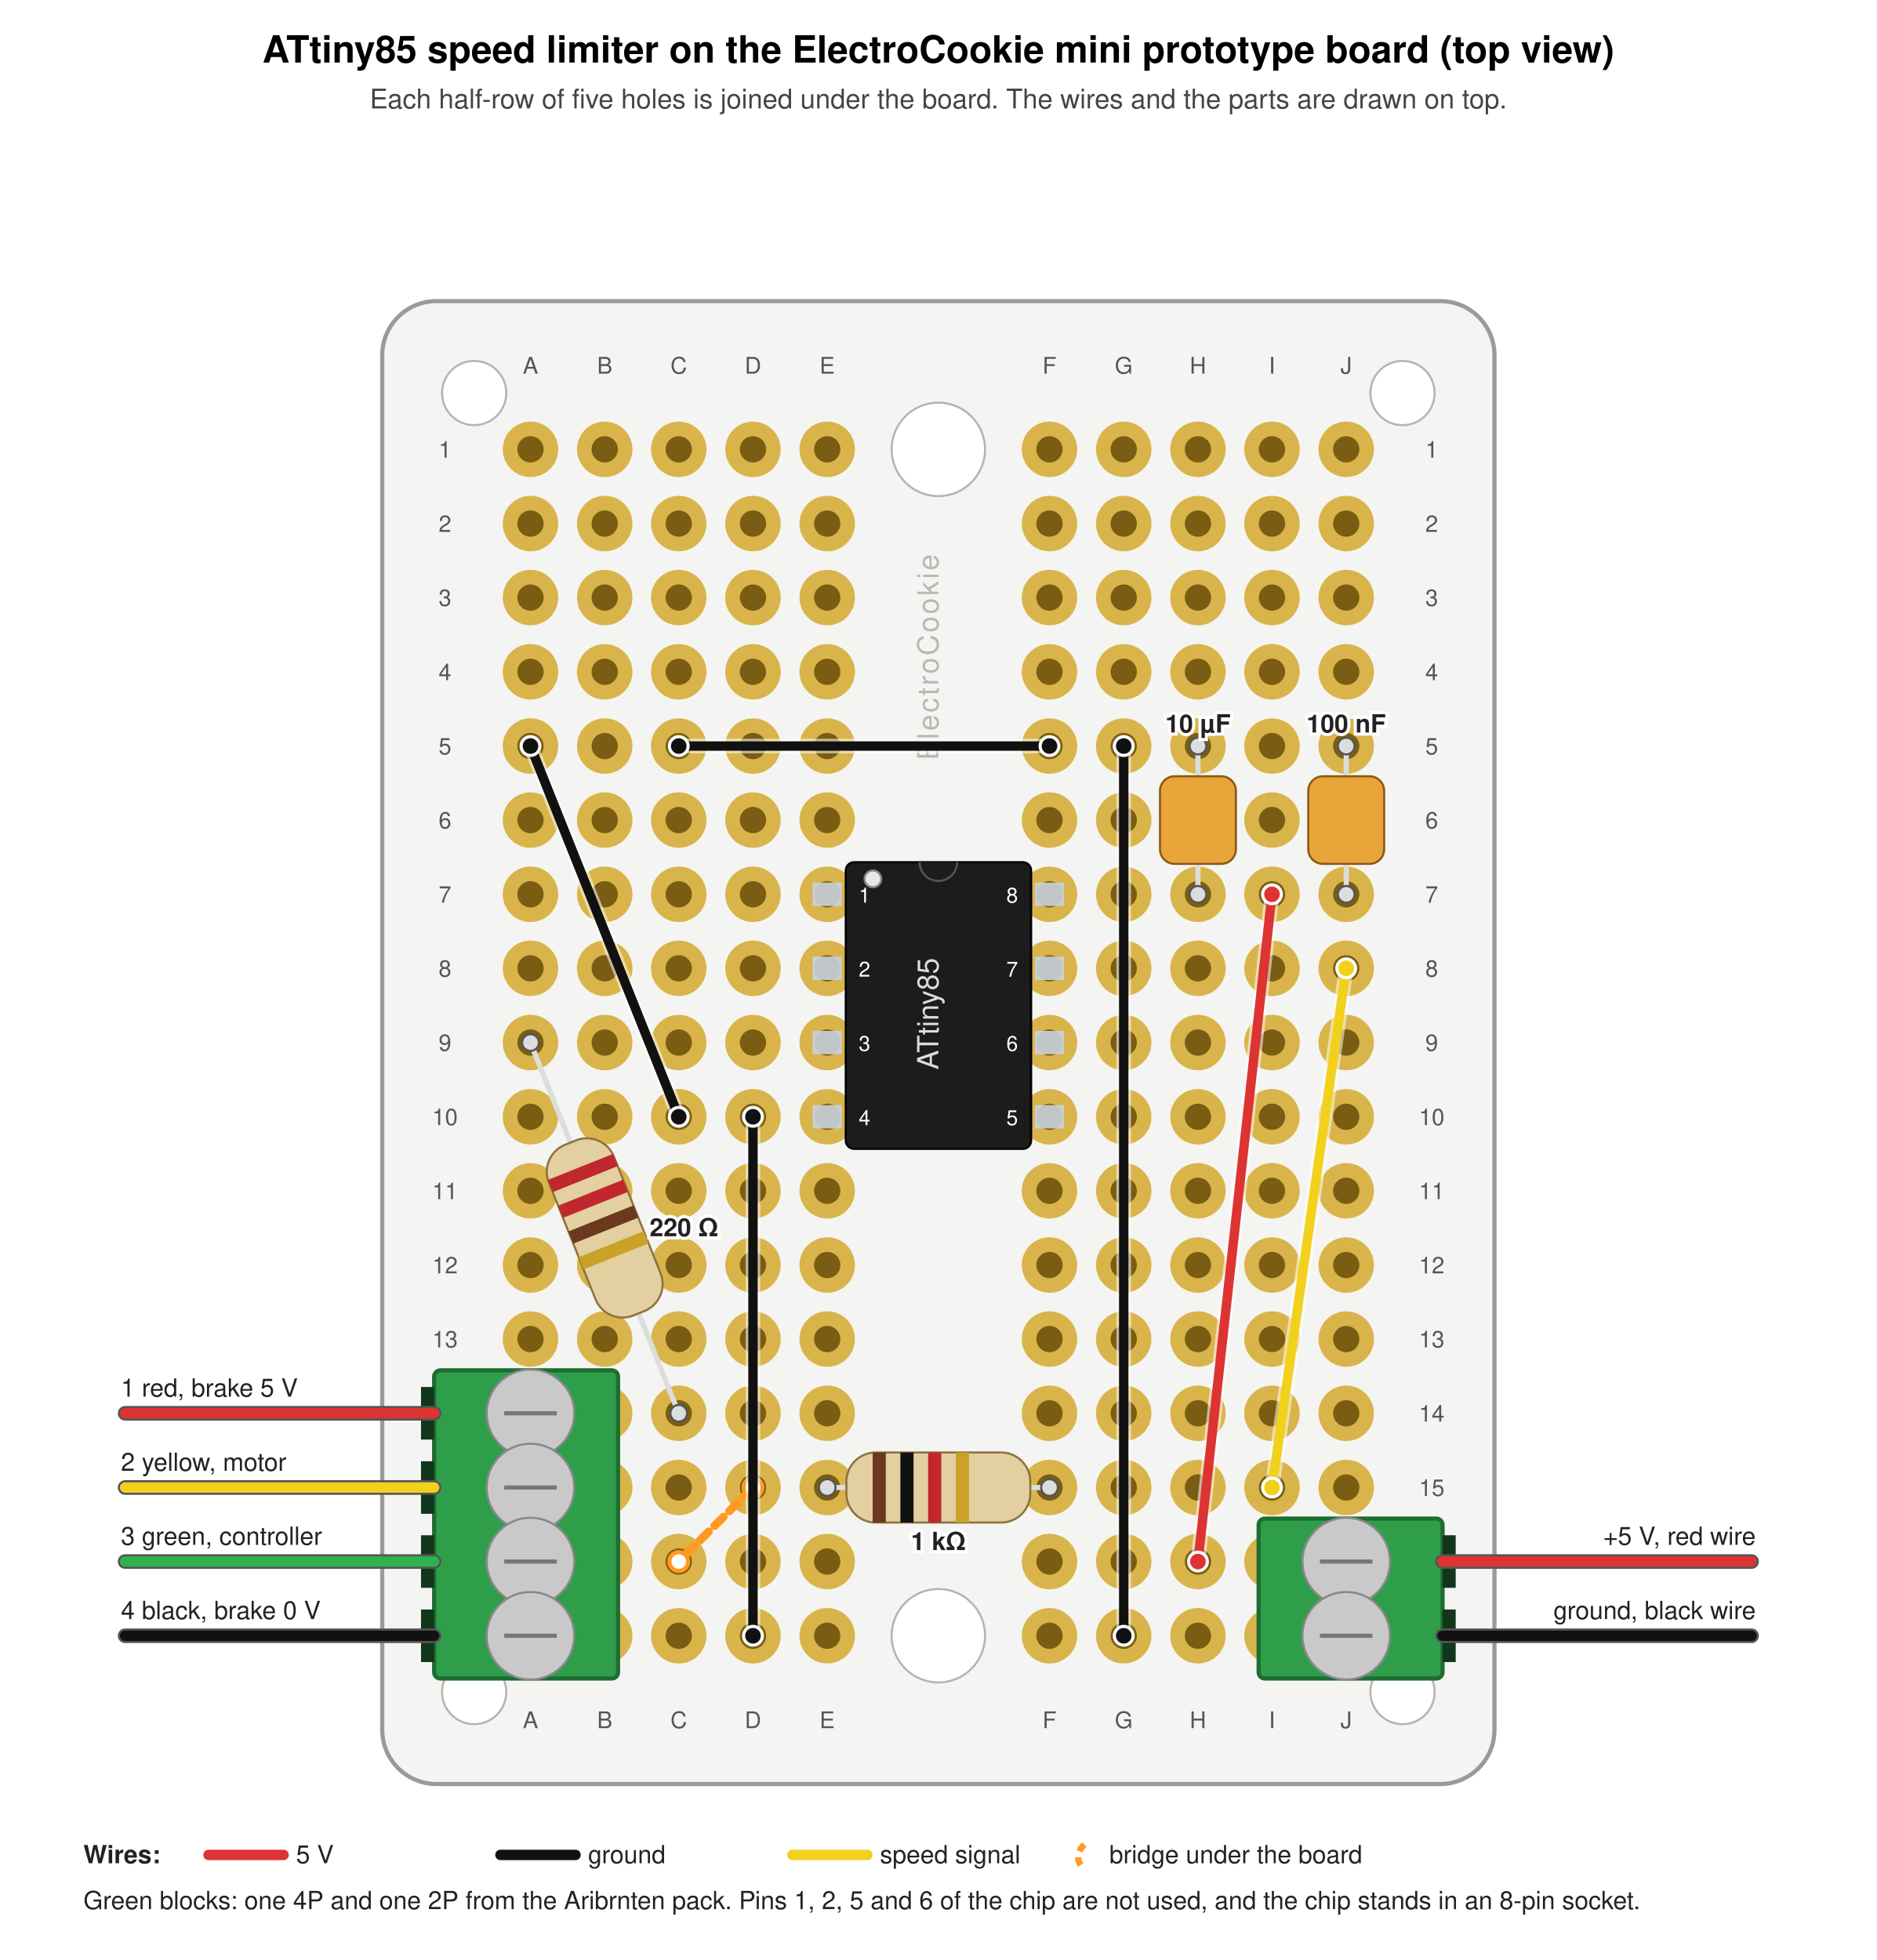
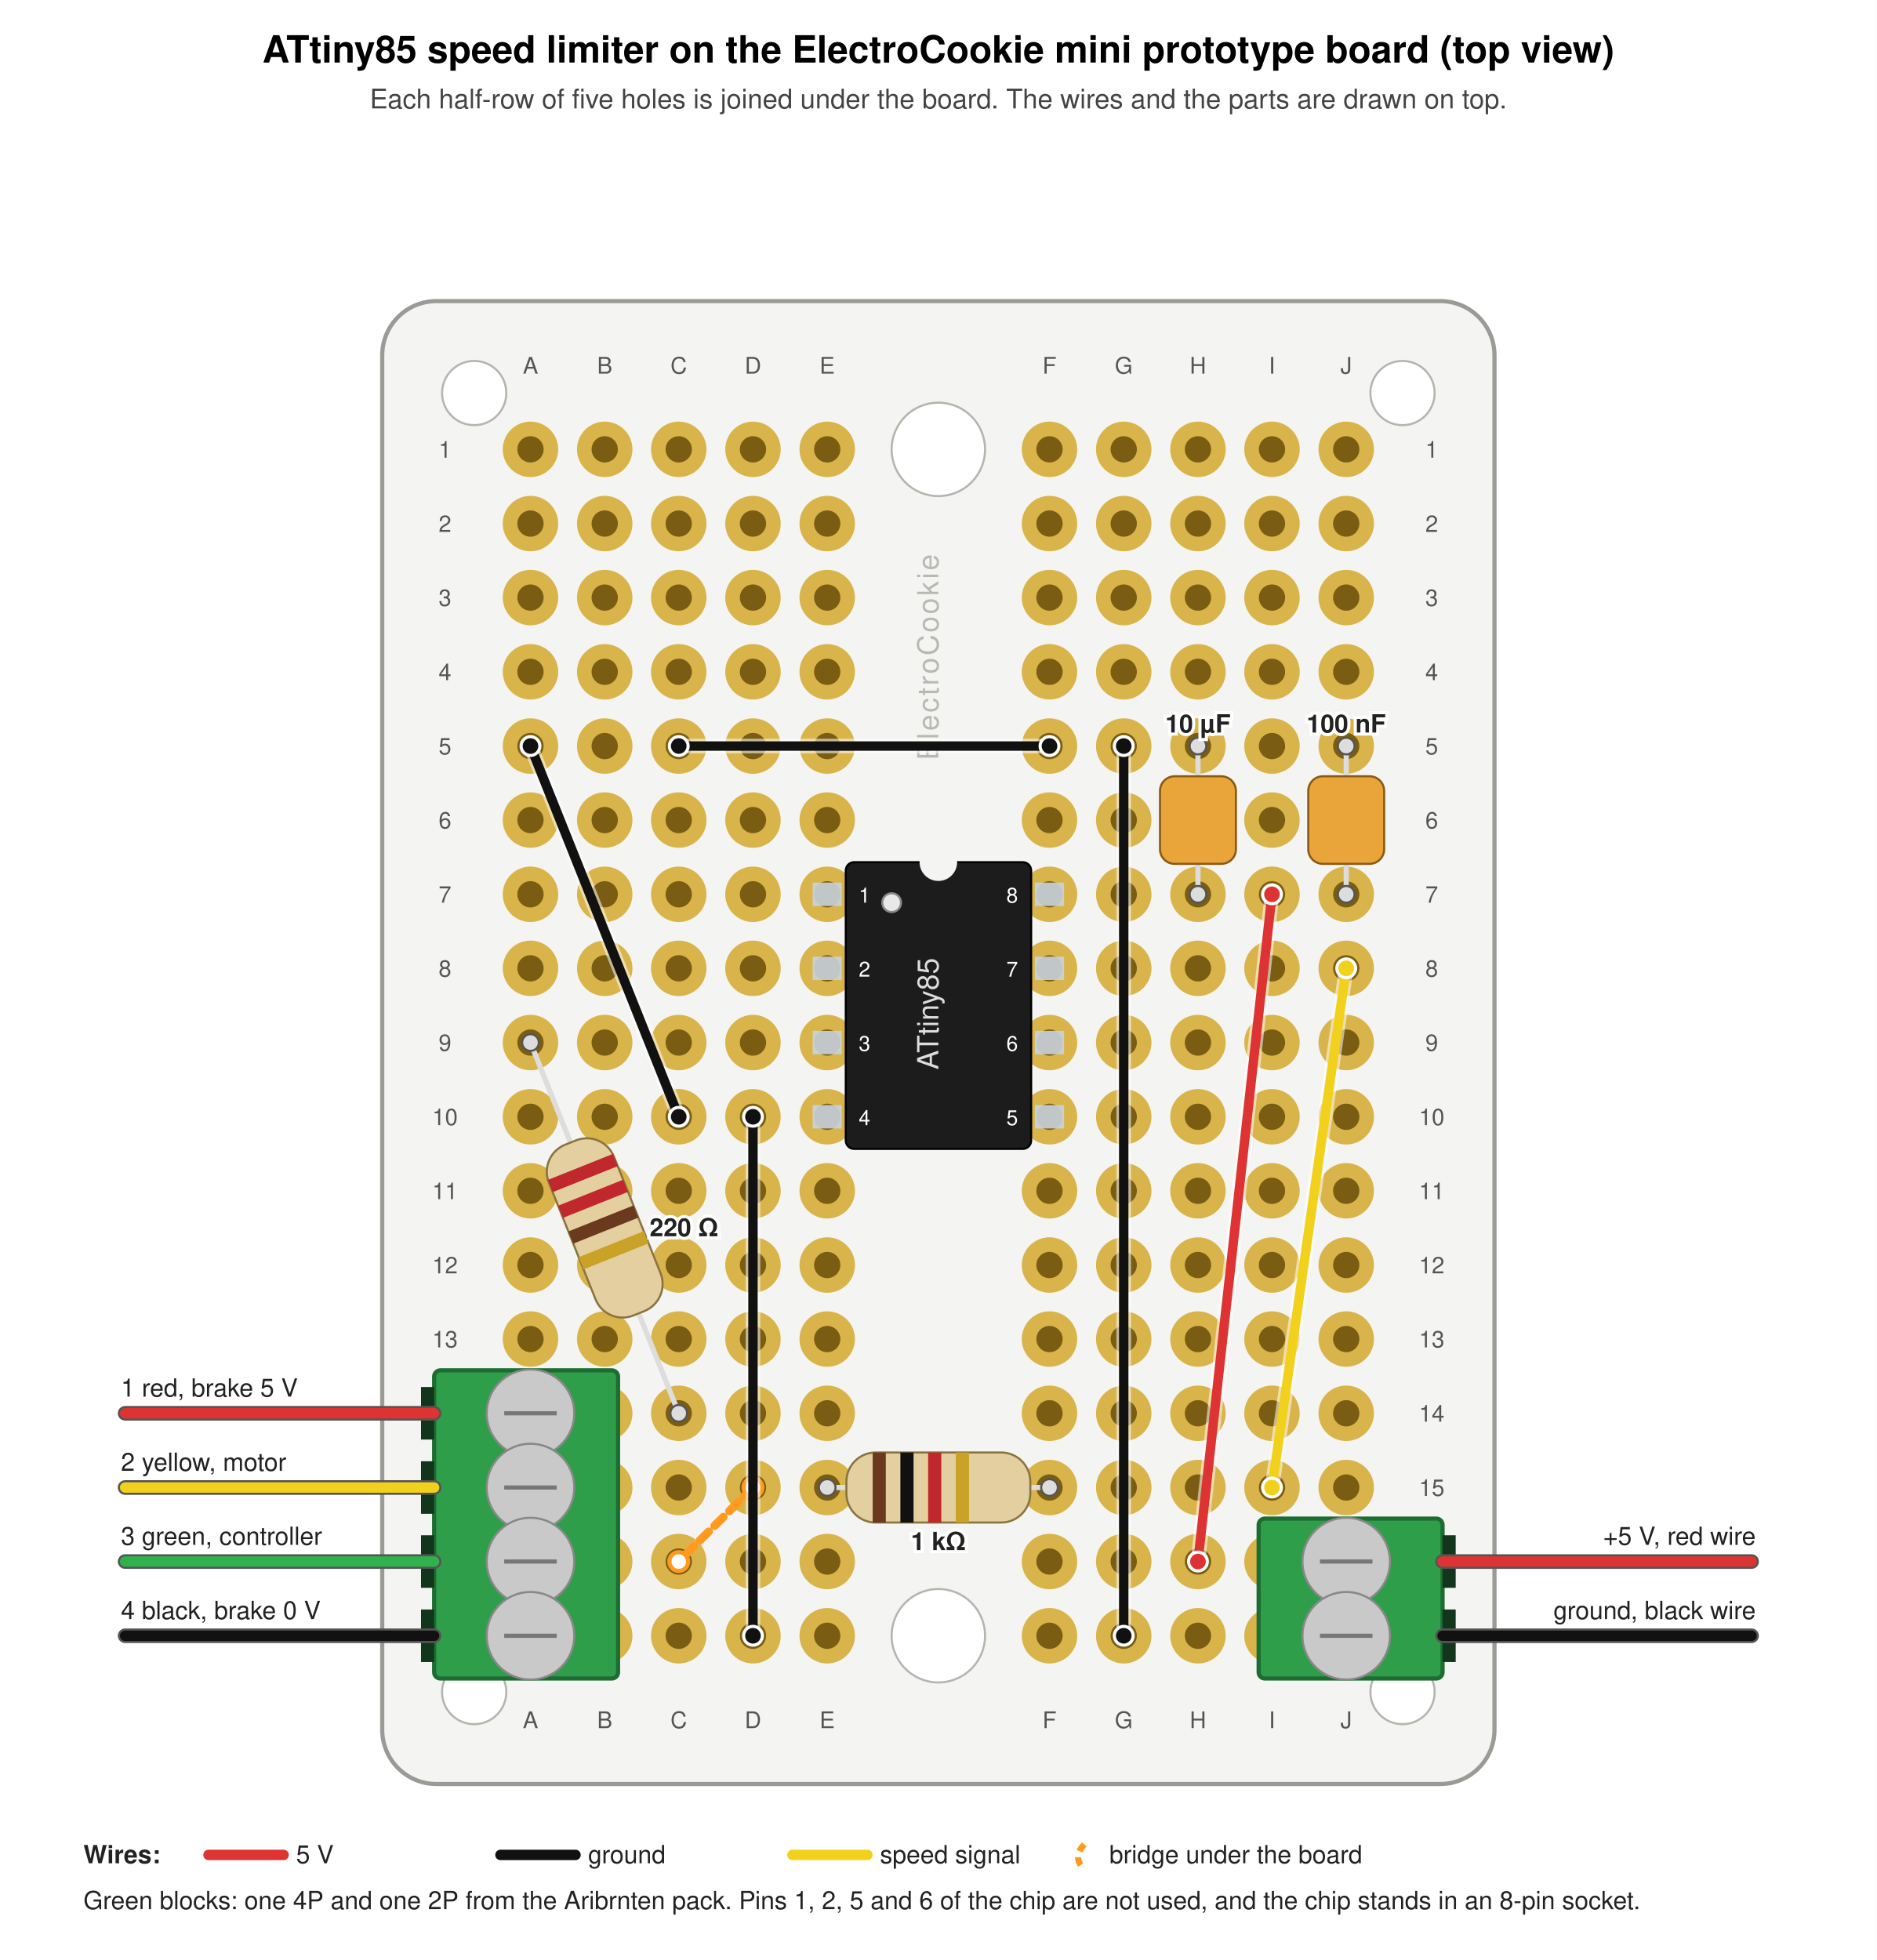
<svg xmlns="http://www.w3.org/2000/svg" viewBox="0 0 900 940" font-family="Helvetica, Arial, sans-serif" font-size="13">
  <rect width="900" height="940" fill="#fff" />
  <text x="450.0" y="30" text-anchor="middle" font-size="18" font-weight="bold">ATtiny85 speed limiter on the ElectroCookie mini prototype board (top view)</text>
  <text x="450.0" y="52" text-anchor="middle" fill="#444">Each half-row of five holes is joined under the board. The wires and the parts are drawn on top.</text>
  <rect x="183.3" y="144.4" width="533.4" height="711.2" rx="26" fill="#f4f4f2" stroke="#9a9a96" stroke-width="2" />
  <circle cx="227.4" cy="188.5" r="15.4" fill="#ffffff" stroke="#b5b5b0" />
  <circle cx="227.4" cy="811.5" r="15.4" fill="#ffffff" stroke="#b5b5b0" />
  <circle cx="672.6" cy="188.5" r="15.4" fill="#ffffff" stroke="#b5b5b0" />
  <circle cx="672.6" cy="811.5" r="15.4" fill="#ffffff" stroke="#b5b5b0" />
  <circle cx="450.0" cy="215.52" r="22.4" fill="#ffffff" stroke="#b5b5b0" />
  <circle cx="450.0" cy="784.48" r="22.4" fill="#ffffff" stroke="#b5b5b0" />
  <circle cx="254.4" cy="215.5" r="13.3" fill="#d9b44a" />
  <circle cx="254.4" cy="215.5" r="6.3" fill="#7a5d12" />
  <circle cx="254.4" cy="251.1" r="13.3" fill="#d9b44a" />
  <circle cx="254.4" cy="251.1" r="6.3" fill="#7a5d12" />
  <circle cx="254.4" cy="286.6" r="13.3" fill="#d9b44a" />
  <circle cx="254.4" cy="286.6" r="6.3" fill="#7a5d12" />
  <circle cx="254.4" cy="322.2" r="13.3" fill="#d9b44a" />
  <circle cx="254.4" cy="322.2" r="6.3" fill="#7a5d12" />
  <circle cx="254.4" cy="357.8" r="13.3" fill="#d9b44a" />
  <circle cx="254.4" cy="357.8" r="6.3" fill="#7a5d12" />
  <circle cx="254.4" cy="393.3" r="13.3" fill="#d9b44a" />
  <circle cx="254.4" cy="393.3" r="6.3" fill="#7a5d12" />
  <circle cx="254.4" cy="428.9" r="13.3" fill="#d9b44a" />
  <circle cx="254.4" cy="428.9" r="6.3" fill="#7a5d12" />
  <circle cx="254.4" cy="464.4" r="13.3" fill="#d9b44a" />
  <circle cx="254.4" cy="464.4" r="6.3" fill="#7a5d12" />
  <circle cx="254.4" cy="500.0" r="13.3" fill="#d9b44a" />
  <circle cx="254.4" cy="500.0" r="6.3" fill="#7a5d12" />
  <circle cx="254.4" cy="535.6" r="13.3" fill="#d9b44a" />
  <circle cx="254.4" cy="535.6" r="6.3" fill="#7a5d12" />
  <circle cx="254.4" cy="571.1" r="13.3" fill="#d9b44a" />
  <circle cx="254.4" cy="571.1" r="6.3" fill="#7a5d12" />
  <circle cx="254.4" cy="606.7" r="13.3" fill="#d9b44a" />
  <circle cx="254.4" cy="606.7" r="6.3" fill="#7a5d12" />
  <circle cx="254.4" cy="642.2" r="13.3" fill="#d9b44a" />
  <circle cx="254.4" cy="642.2" r="6.3" fill="#7a5d12" />
  <circle cx="254.4" cy="677.8" r="13.3" fill="#d9b44a" />
  <circle cx="254.4" cy="677.8" r="6.3" fill="#7a5d12" />
  <circle cx="254.4" cy="713.4" r="13.3" fill="#d9b44a" />
  <circle cx="254.4" cy="713.4" r="6.3" fill="#7a5d12" />
  <circle cx="254.4" cy="748.9" r="13.3" fill="#d9b44a" />
  <circle cx="254.4" cy="748.9" r="6.3" fill="#7a5d12" />
  <circle cx="254.4" cy="784.5" r="13.3" fill="#d9b44a" />
  <circle cx="254.4" cy="784.5" r="6.3" fill="#7a5d12" />
  <circle cx="290.0" cy="215.5" r="13.3" fill="#d9b44a" />
  <circle cx="290.0" cy="215.5" r="6.3" fill="#7a5d12" />
  <circle cx="290.0" cy="251.1" r="13.3" fill="#d9b44a" />
  <circle cx="290.0" cy="251.1" r="6.3" fill="#7a5d12" />
  <circle cx="290.0" cy="286.6" r="13.3" fill="#d9b44a" />
  <circle cx="290.0" cy="286.6" r="6.3" fill="#7a5d12" />
  <circle cx="290.0" cy="322.2" r="13.3" fill="#d9b44a" />
  <circle cx="290.0" cy="322.2" r="6.3" fill="#7a5d12" />
  <circle cx="290.0" cy="357.8" r="13.3" fill="#d9b44a" />
  <circle cx="290.0" cy="357.8" r="6.3" fill="#7a5d12" />
  <circle cx="290.0" cy="393.3" r="13.3" fill="#d9b44a" />
  <circle cx="290.0" cy="393.3" r="6.3" fill="#7a5d12" />
  <circle cx="290.0" cy="428.9" r="13.3" fill="#d9b44a" />
  <circle cx="290.0" cy="428.9" r="6.3" fill="#7a5d12" />
  <circle cx="290.0" cy="464.4" r="13.3" fill="#d9b44a" />
  <circle cx="290.0" cy="464.4" r="6.3" fill="#7a5d12" />
  <circle cx="290.0" cy="500.0" r="13.3" fill="#d9b44a" />
  <circle cx="290.0" cy="500.0" r="6.3" fill="#7a5d12" />
  <circle cx="290.0" cy="535.6" r="13.3" fill="#d9b44a" />
  <circle cx="290.0" cy="535.6" r="6.3" fill="#7a5d12" />
  <circle cx="290.0" cy="571.1" r="13.3" fill="#d9b44a" />
  <circle cx="290.0" cy="571.1" r="6.3" fill="#7a5d12" />
  <circle cx="290.0" cy="606.7" r="13.3" fill="#d9b44a" />
  <circle cx="290.0" cy="606.7" r="6.3" fill="#7a5d12" />
  <circle cx="290.0" cy="642.2" r="13.3" fill="#d9b44a" />
  <circle cx="290.0" cy="642.2" r="6.3" fill="#7a5d12" />
  <circle cx="290.0" cy="677.8" r="13.3" fill="#d9b44a" />
  <circle cx="290.0" cy="677.8" r="6.3" fill="#7a5d12" />
  <circle cx="290.0" cy="713.4" r="13.3" fill="#d9b44a" />
  <circle cx="290.0" cy="713.4" r="6.3" fill="#7a5d12" />
  <circle cx="290.0" cy="748.9" r="13.3" fill="#d9b44a" />
  <circle cx="290.0" cy="748.9" r="6.3" fill="#7a5d12" />
  <circle cx="290.0" cy="784.5" r="13.3" fill="#d9b44a" />
  <circle cx="290.0" cy="784.5" r="6.3" fill="#7a5d12" />
  <circle cx="325.5" cy="215.5" r="13.3" fill="#d9b44a" />
  <circle cx="325.5" cy="215.5" r="6.3" fill="#7a5d12" />
  <circle cx="325.5" cy="251.1" r="13.3" fill="#d9b44a" />
  <circle cx="325.5" cy="251.1" r="6.3" fill="#7a5d12" />
  <circle cx="325.5" cy="286.6" r="13.3" fill="#d9b44a" />
  <circle cx="325.5" cy="286.6" r="6.3" fill="#7a5d12" />
  <circle cx="325.5" cy="322.2" r="13.3" fill="#d9b44a" />
  <circle cx="325.5" cy="322.2" r="6.3" fill="#7a5d12" />
  <circle cx="325.5" cy="357.8" r="13.3" fill="#d9b44a" />
  <circle cx="325.5" cy="357.8" r="6.3" fill="#7a5d12" />
  <circle cx="325.5" cy="393.3" r="13.3" fill="#d9b44a" />
  <circle cx="325.5" cy="393.3" r="6.3" fill="#7a5d12" />
  <circle cx="325.5" cy="428.9" r="13.3" fill="#d9b44a" />
  <circle cx="325.5" cy="428.9" r="6.3" fill="#7a5d12" />
  <circle cx="325.5" cy="464.4" r="13.3" fill="#d9b44a" />
  <circle cx="325.5" cy="464.4" r="6.3" fill="#7a5d12" />
  <circle cx="325.5" cy="500.0" r="13.3" fill="#d9b44a" />
  <circle cx="325.5" cy="500.0" r="6.3" fill="#7a5d12" />
  <circle cx="325.5" cy="535.6" r="13.3" fill="#d9b44a" />
  <circle cx="325.5" cy="535.6" r="6.3" fill="#7a5d12" />
  <circle cx="325.5" cy="571.1" r="13.3" fill="#d9b44a" />
  <circle cx="325.5" cy="571.1" r="6.3" fill="#7a5d12" />
  <circle cx="325.5" cy="606.7" r="13.3" fill="#d9b44a" />
  <circle cx="325.5" cy="606.7" r="6.3" fill="#7a5d12" />
  <circle cx="325.5" cy="642.2" r="13.3" fill="#d9b44a" />
  <circle cx="325.5" cy="642.2" r="6.3" fill="#7a5d12" />
  <circle cx="325.5" cy="677.8" r="13.3" fill="#d9b44a" />
  <circle cx="325.5" cy="677.8" r="6.3" fill="#7a5d12" />
  <circle cx="325.5" cy="713.4" r="13.3" fill="#d9b44a" />
  <circle cx="325.5" cy="713.4" r="6.3" fill="#7a5d12" />
  <circle cx="325.5" cy="748.9" r="13.3" fill="#d9b44a" />
  <circle cx="325.5" cy="748.9" r="6.3" fill="#7a5d12" />
  <circle cx="325.5" cy="784.5" r="13.3" fill="#d9b44a" />
  <circle cx="325.5" cy="784.5" r="6.3" fill="#7a5d12" />
  <circle cx="361.1" cy="215.5" r="13.3" fill="#d9b44a" />
  <circle cx="361.1" cy="215.5" r="6.3" fill="#7a5d12" />
  <circle cx="361.1" cy="251.1" r="13.3" fill="#d9b44a" />
  <circle cx="361.1" cy="251.1" r="6.3" fill="#7a5d12" />
  <circle cx="361.1" cy="286.6" r="13.3" fill="#d9b44a" />
  <circle cx="361.1" cy="286.6" r="6.3" fill="#7a5d12" />
  <circle cx="361.1" cy="322.2" r="13.3" fill="#d9b44a" />
  <circle cx="361.1" cy="322.2" r="6.3" fill="#7a5d12" />
  <circle cx="361.1" cy="357.8" r="13.3" fill="#d9b44a" />
  <circle cx="361.1" cy="357.8" r="6.3" fill="#7a5d12" />
  <circle cx="361.1" cy="393.3" r="13.3" fill="#d9b44a" />
  <circle cx="361.1" cy="393.3" r="6.3" fill="#7a5d12" />
  <circle cx="361.1" cy="428.9" r="13.3" fill="#d9b44a" />
  <circle cx="361.1" cy="428.9" r="6.3" fill="#7a5d12" />
  <circle cx="361.1" cy="464.4" r="13.3" fill="#d9b44a" />
  <circle cx="361.1" cy="464.4" r="6.3" fill="#7a5d12" />
  <circle cx="361.1" cy="500.0" r="13.3" fill="#d9b44a" />
  <circle cx="361.1" cy="500.0" r="6.3" fill="#7a5d12" />
  <circle cx="361.1" cy="535.6" r="13.3" fill="#d9b44a" />
  <circle cx="361.1" cy="535.6" r="6.3" fill="#7a5d12" />
  <circle cx="361.1" cy="571.1" r="13.3" fill="#d9b44a" />
  <circle cx="361.1" cy="571.1" r="6.3" fill="#7a5d12" />
  <circle cx="361.1" cy="606.7" r="13.3" fill="#d9b44a" />
  <circle cx="361.1" cy="606.7" r="6.3" fill="#7a5d12" />
  <circle cx="361.1" cy="642.2" r="13.3" fill="#d9b44a" />
  <circle cx="361.1" cy="642.2" r="6.3" fill="#7a5d12" />
  <circle cx="361.1" cy="677.8" r="13.3" fill="#d9b44a" />
  <circle cx="361.1" cy="677.8" r="6.3" fill="#7a5d12" />
  <circle cx="361.1" cy="713.4" r="13.3" fill="#d9b44a" />
  <circle cx="361.1" cy="713.4" r="6.3" fill="#7a5d12" />
  <circle cx="361.1" cy="748.9" r="13.3" fill="#d9b44a" />
  <circle cx="361.1" cy="748.9" r="6.3" fill="#7a5d12" />
  <circle cx="361.1" cy="784.5" r="13.3" fill="#d9b44a" />
  <circle cx="361.1" cy="784.5" r="6.3" fill="#7a5d12" />
  <circle cx="396.7" cy="215.5" r="13.3" fill="#d9b44a" />
  <circle cx="396.7" cy="215.5" r="6.3" fill="#7a5d12" />
  <circle cx="396.7" cy="251.1" r="13.3" fill="#d9b44a" />
  <circle cx="396.7" cy="251.1" r="6.3" fill="#7a5d12" />
  <circle cx="396.7" cy="286.6" r="13.3" fill="#d9b44a" />
  <circle cx="396.7" cy="286.6" r="6.3" fill="#7a5d12" />
  <circle cx="396.7" cy="322.2" r="13.3" fill="#d9b44a" />
  <circle cx="396.7" cy="322.2" r="6.3" fill="#7a5d12" />
  <circle cx="396.7" cy="357.8" r="13.3" fill="#d9b44a" />
  <circle cx="396.7" cy="357.8" r="6.3" fill="#7a5d12" />
  <circle cx="396.7" cy="393.3" r="13.3" fill="#d9b44a" />
  <circle cx="396.7" cy="393.3" r="6.3" fill="#7a5d12" />
  <circle cx="396.7" cy="428.9" r="13.3" fill="#d9b44a" />
  <circle cx="396.7" cy="428.9" r="6.3" fill="#7a5d12" />
  <circle cx="396.7" cy="464.4" r="13.3" fill="#d9b44a" />
  <circle cx="396.7" cy="464.4" r="6.3" fill="#7a5d12" />
  <circle cx="396.7" cy="500.0" r="13.3" fill="#d9b44a" />
  <circle cx="396.7" cy="500.0" r="6.3" fill="#7a5d12" />
  <circle cx="396.7" cy="535.6" r="13.3" fill="#d9b44a" />
  <circle cx="396.7" cy="535.6" r="6.3" fill="#7a5d12" />
  <circle cx="396.7" cy="571.1" r="13.3" fill="#d9b44a" />
  <circle cx="396.7" cy="571.1" r="6.3" fill="#7a5d12" />
  <circle cx="396.7" cy="606.7" r="13.3" fill="#d9b44a" />
  <circle cx="396.7" cy="606.7" r="6.3" fill="#7a5d12" />
  <circle cx="396.7" cy="642.2" r="13.3" fill="#d9b44a" />
  <circle cx="396.7" cy="642.2" r="6.3" fill="#7a5d12" />
  <circle cx="396.7" cy="677.8" r="13.3" fill="#d9b44a" />
  <circle cx="396.7" cy="677.8" r="6.3" fill="#7a5d12" />
  <circle cx="396.7" cy="713.4" r="13.3" fill="#d9b44a" />
  <circle cx="396.7" cy="713.4" r="6.3" fill="#7a5d12" />
  <circle cx="396.7" cy="748.9" r="13.3" fill="#d9b44a" />
  <circle cx="396.7" cy="748.9" r="6.3" fill="#7a5d12" />
  <circle cx="396.7" cy="784.5" r="13.3" fill="#d9b44a" />
  <circle cx="396.7" cy="784.5" r="6.3" fill="#7a5d12" />
  <circle cx="503.3" cy="215.5" r="13.3" fill="#d9b44a" />
  <circle cx="503.3" cy="215.5" r="6.3" fill="#7a5d12" />
  <circle cx="503.3" cy="251.1" r="13.3" fill="#d9b44a" />
  <circle cx="503.3" cy="251.1" r="6.3" fill="#7a5d12" />
  <circle cx="503.3" cy="286.6" r="13.3" fill="#d9b44a" />
  <circle cx="503.3" cy="286.6" r="6.3" fill="#7a5d12" />
  <circle cx="503.3" cy="322.2" r="13.3" fill="#d9b44a" />
  <circle cx="503.3" cy="322.2" r="6.3" fill="#7a5d12" />
  <circle cx="503.3" cy="357.8" r="13.3" fill="#d9b44a" />
  <circle cx="503.3" cy="357.8" r="6.3" fill="#7a5d12" />
  <circle cx="503.3" cy="393.3" r="13.3" fill="#d9b44a" />
  <circle cx="503.3" cy="393.3" r="6.3" fill="#7a5d12" />
  <circle cx="503.3" cy="428.9" r="13.3" fill="#d9b44a" />
  <circle cx="503.3" cy="428.9" r="6.3" fill="#7a5d12" />
  <circle cx="503.3" cy="464.4" r="13.3" fill="#d9b44a" />
  <circle cx="503.3" cy="464.4" r="6.3" fill="#7a5d12" />
  <circle cx="503.3" cy="500.0" r="13.3" fill="#d9b44a" />
  <circle cx="503.3" cy="500.0" r="6.3" fill="#7a5d12" />
  <circle cx="503.3" cy="535.6" r="13.3" fill="#d9b44a" />
  <circle cx="503.3" cy="535.6" r="6.3" fill="#7a5d12" />
  <circle cx="503.3" cy="571.1" r="13.3" fill="#d9b44a" />
  <circle cx="503.3" cy="571.1" r="6.3" fill="#7a5d12" />
  <circle cx="503.3" cy="606.7" r="13.3" fill="#d9b44a" />
  <circle cx="503.3" cy="606.7" r="6.3" fill="#7a5d12" />
  <circle cx="503.3" cy="642.2" r="13.3" fill="#d9b44a" />
  <circle cx="503.3" cy="642.2" r="6.3" fill="#7a5d12" />
  <circle cx="503.3" cy="677.8" r="13.3" fill="#d9b44a" />
  <circle cx="503.3" cy="677.8" r="6.3" fill="#7a5d12" />
  <circle cx="503.3" cy="713.4" r="13.3" fill="#d9b44a" />
  <circle cx="503.3" cy="713.4" r="6.3" fill="#7a5d12" />
  <circle cx="503.3" cy="748.9" r="13.3" fill="#d9b44a" />
  <circle cx="503.3" cy="748.9" r="6.3" fill="#7a5d12" />
  <circle cx="503.3" cy="784.5" r="13.3" fill="#d9b44a" />
  <circle cx="503.3" cy="784.5" r="6.3" fill="#7a5d12" />
  <circle cx="538.9" cy="215.5" r="13.3" fill="#d9b44a" />
  <circle cx="538.9" cy="215.5" r="6.3" fill="#7a5d12" />
  <circle cx="538.9" cy="251.1" r="13.3" fill="#d9b44a" />
  <circle cx="538.9" cy="251.1" r="6.3" fill="#7a5d12" />
  <circle cx="538.9" cy="286.6" r="13.3" fill="#d9b44a" />
  <circle cx="538.9" cy="286.6" r="6.3" fill="#7a5d12" />
  <circle cx="538.9" cy="322.2" r="13.3" fill="#d9b44a" />
  <circle cx="538.9" cy="322.2" r="6.3" fill="#7a5d12" />
  <circle cx="538.9" cy="357.8" r="13.3" fill="#d9b44a" />
  <circle cx="538.9" cy="357.8" r="6.3" fill="#7a5d12" />
  <circle cx="538.9" cy="393.3" r="13.3" fill="#d9b44a" />
  <circle cx="538.9" cy="393.3" r="6.3" fill="#7a5d12" />
  <circle cx="538.9" cy="428.9" r="13.3" fill="#d9b44a" />
  <circle cx="538.9" cy="428.9" r="6.3" fill="#7a5d12" />
  <circle cx="538.9" cy="464.4" r="13.3" fill="#d9b44a" />
  <circle cx="538.9" cy="464.4" r="6.3" fill="#7a5d12" />
  <circle cx="538.9" cy="500.0" r="13.3" fill="#d9b44a" />
  <circle cx="538.9" cy="500.0" r="6.3" fill="#7a5d12" />
  <circle cx="538.9" cy="535.6" r="13.3" fill="#d9b44a" />
  <circle cx="538.9" cy="535.6" r="6.3" fill="#7a5d12" />
  <circle cx="538.9" cy="571.1" r="13.3" fill="#d9b44a" />
  <circle cx="538.9" cy="571.1" r="6.3" fill="#7a5d12" />
  <circle cx="538.9" cy="606.7" r="13.3" fill="#d9b44a" />
  <circle cx="538.9" cy="606.7" r="6.3" fill="#7a5d12" />
  <circle cx="538.9" cy="642.2" r="13.3" fill="#d9b44a" />
  <circle cx="538.9" cy="642.2" r="6.3" fill="#7a5d12" />
  <circle cx="538.9" cy="677.8" r="13.3" fill="#d9b44a" />
  <circle cx="538.9" cy="677.8" r="6.3" fill="#7a5d12" />
  <circle cx="538.9" cy="713.4" r="13.3" fill="#d9b44a" />
  <circle cx="538.9" cy="713.4" r="6.3" fill="#7a5d12" />
  <circle cx="538.9" cy="748.9" r="13.3" fill="#d9b44a" />
  <circle cx="538.9" cy="748.9" r="6.3" fill="#7a5d12" />
  <circle cx="538.9" cy="784.5" r="13.3" fill="#d9b44a" />
  <circle cx="538.9" cy="784.5" r="6.3" fill="#7a5d12" />
  <circle cx="574.5" cy="215.5" r="13.3" fill="#d9b44a" />
  <circle cx="574.5" cy="215.5" r="6.3" fill="#7a5d12" />
  <circle cx="574.5" cy="251.1" r="13.3" fill="#d9b44a" />
  <circle cx="574.5" cy="251.1" r="6.3" fill="#7a5d12" />
  <circle cx="574.5" cy="286.6" r="13.3" fill="#d9b44a" />
  <circle cx="574.5" cy="286.6" r="6.3" fill="#7a5d12" />
  <circle cx="574.5" cy="322.2" r="13.3" fill="#d9b44a" />
  <circle cx="574.5" cy="322.2" r="6.3" fill="#7a5d12" />
  <circle cx="574.5" cy="357.8" r="13.3" fill="#d9b44a" />
  <circle cx="574.5" cy="357.8" r="6.3" fill="#7a5d12" />
  <circle cx="574.5" cy="393.3" r="13.3" fill="#d9b44a" />
  <circle cx="574.5" cy="393.3" r="6.3" fill="#7a5d12" />
  <circle cx="574.5" cy="428.9" r="13.3" fill="#d9b44a" />
  <circle cx="574.5" cy="428.9" r="6.3" fill="#7a5d12" />
  <circle cx="574.5" cy="464.4" r="13.3" fill="#d9b44a" />
  <circle cx="574.5" cy="464.4" r="6.3" fill="#7a5d12" />
  <circle cx="574.5" cy="500.0" r="13.3" fill="#d9b44a" />
  <circle cx="574.5" cy="500.0" r="6.3" fill="#7a5d12" />
  <circle cx="574.5" cy="535.6" r="13.3" fill="#d9b44a" />
  <circle cx="574.5" cy="535.6" r="6.3" fill="#7a5d12" />
  <circle cx="574.5" cy="571.1" r="13.3" fill="#d9b44a" />
  <circle cx="574.5" cy="571.1" r="6.3" fill="#7a5d12" />
  <circle cx="574.5" cy="606.7" r="13.3" fill="#d9b44a" />
  <circle cx="574.5" cy="606.7" r="6.3" fill="#7a5d12" />
  <circle cx="574.5" cy="642.2" r="13.3" fill="#d9b44a" />
  <circle cx="574.5" cy="642.2" r="6.3" fill="#7a5d12" />
  <circle cx="574.5" cy="677.8" r="13.3" fill="#d9b44a" />
  <circle cx="574.5" cy="677.8" r="6.3" fill="#7a5d12" />
  <circle cx="574.5" cy="713.4" r="13.3" fill="#d9b44a" />
  <circle cx="574.5" cy="713.4" r="6.3" fill="#7a5d12" />
  <circle cx="574.5" cy="748.9" r="13.3" fill="#d9b44a" />
  <circle cx="574.5" cy="748.9" r="6.3" fill="#7a5d12" />
  <circle cx="574.5" cy="784.5" r="13.3" fill="#d9b44a" />
  <circle cx="574.5" cy="784.5" r="6.3" fill="#7a5d12" />
  <circle cx="610.0" cy="215.5" r="13.3" fill="#d9b44a" />
  <circle cx="610.0" cy="215.5" r="6.3" fill="#7a5d12" />
  <circle cx="610.0" cy="251.1" r="13.3" fill="#d9b44a" />
  <circle cx="610.0" cy="251.1" r="6.3" fill="#7a5d12" />
  <circle cx="610.0" cy="286.6" r="13.3" fill="#d9b44a" />
  <circle cx="610.0" cy="286.6" r="6.3" fill="#7a5d12" />
  <circle cx="610.0" cy="322.2" r="13.3" fill="#d9b44a" />
  <circle cx="610.0" cy="322.2" r="6.3" fill="#7a5d12" />
  <circle cx="610.0" cy="357.8" r="13.3" fill="#d9b44a" />
  <circle cx="610.0" cy="357.8" r="6.3" fill="#7a5d12" />
  <circle cx="610.0" cy="393.3" r="13.3" fill="#d9b44a" />
  <circle cx="610.0" cy="393.3" r="6.3" fill="#7a5d12" />
  <circle cx="610.0" cy="428.9" r="13.3" fill="#d9b44a" />
  <circle cx="610.0" cy="428.9" r="6.3" fill="#7a5d12" />
  <circle cx="610.0" cy="464.4" r="13.3" fill="#d9b44a" />
  <circle cx="610.0" cy="464.4" r="6.3" fill="#7a5d12" />
  <circle cx="610.0" cy="500.0" r="13.3" fill="#d9b44a" />
  <circle cx="610.0" cy="500.0" r="6.3" fill="#7a5d12" />
  <circle cx="610.0" cy="535.6" r="13.3" fill="#d9b44a" />
  <circle cx="610.0" cy="535.6" r="6.3" fill="#7a5d12" />
  <circle cx="610.0" cy="571.1" r="13.3" fill="#d9b44a" />
  <circle cx="610.0" cy="571.1" r="6.3" fill="#7a5d12" />
  <circle cx="610.0" cy="606.7" r="13.3" fill="#d9b44a" />
  <circle cx="610.0" cy="606.7" r="6.3" fill="#7a5d12" />
  <circle cx="610.0" cy="642.2" r="13.3" fill="#d9b44a" />
  <circle cx="610.0" cy="642.2" r="6.3" fill="#7a5d12" />
  <circle cx="610.0" cy="677.8" r="13.3" fill="#d9b44a" />
  <circle cx="610.0" cy="677.8" r="6.3" fill="#7a5d12" />
  <circle cx="610.0" cy="713.4" r="13.3" fill="#d9b44a" />
  <circle cx="610.0" cy="713.4" r="6.3" fill="#7a5d12" />
  <circle cx="610.0" cy="748.9" r="13.3" fill="#d9b44a" />
  <circle cx="610.0" cy="748.9" r="6.3" fill="#7a5d12" />
  <circle cx="610.0" cy="784.5" r="13.3" fill="#d9b44a" />
  <circle cx="610.0" cy="784.5" r="6.3" fill="#7a5d12" />
  <circle cx="645.6" cy="215.5" r="13.3" fill="#d9b44a" />
  <circle cx="645.6" cy="215.5" r="6.3" fill="#7a5d12" />
  <circle cx="645.6" cy="251.1" r="13.3" fill="#d9b44a" />
  <circle cx="645.6" cy="251.1" r="6.3" fill="#7a5d12" />
  <circle cx="645.6" cy="286.6" r="13.3" fill="#d9b44a" />
  <circle cx="645.6" cy="286.6" r="6.3" fill="#7a5d12" />
  <circle cx="645.6" cy="322.2" r="13.3" fill="#d9b44a" />
  <circle cx="645.6" cy="322.2" r="6.3" fill="#7a5d12" />
  <circle cx="645.6" cy="357.8" r="13.3" fill="#d9b44a" />
  <circle cx="645.6" cy="357.8" r="6.3" fill="#7a5d12" />
  <circle cx="645.6" cy="393.3" r="13.3" fill="#d9b44a" />
  <circle cx="645.6" cy="393.3" r="6.3" fill="#7a5d12" />
  <circle cx="645.6" cy="428.9" r="13.3" fill="#d9b44a" />
  <circle cx="645.6" cy="428.9" r="6.3" fill="#7a5d12" />
  <circle cx="645.6" cy="464.4" r="13.3" fill="#d9b44a" />
  <circle cx="645.6" cy="464.4" r="6.3" fill="#7a5d12" />
  <circle cx="645.6" cy="500.0" r="13.3" fill="#d9b44a" />
  <circle cx="645.6" cy="500.0" r="6.3" fill="#7a5d12" />
  <circle cx="645.6" cy="535.6" r="13.3" fill="#d9b44a" />
  <circle cx="645.6" cy="535.6" r="6.3" fill="#7a5d12" />
  <circle cx="645.6" cy="571.1" r="13.3" fill="#d9b44a" />
  <circle cx="645.6" cy="571.1" r="6.3" fill="#7a5d12" />
  <circle cx="645.6" cy="606.7" r="13.3" fill="#d9b44a" />
  <circle cx="645.6" cy="606.7" r="6.3" fill="#7a5d12" />
  <circle cx="645.6" cy="642.2" r="13.3" fill="#d9b44a" />
  <circle cx="645.6" cy="642.2" r="6.3" fill="#7a5d12" />
  <circle cx="645.6" cy="677.8" r="13.3" fill="#d9b44a" />
  <circle cx="645.6" cy="677.8" r="6.3" fill="#7a5d12" />
  <circle cx="645.6" cy="713.4" r="13.3" fill="#d9b44a" />
  <circle cx="645.6" cy="713.4" r="6.3" fill="#7a5d12" />
  <circle cx="645.6" cy="748.9" r="13.3" fill="#d9b44a" />
  <circle cx="645.6" cy="748.9" r="6.3" fill="#7a5d12" />
  <circle cx="645.6" cy="784.5" r="13.3" fill="#d9b44a" />
  <circle cx="645.6" cy="784.5" r="6.3" fill="#7a5d12" />
  <text x="254.4" y="179.2" text-anchor="middle" fill="#555" font-size="11">A</text>
  <text x="254.4" y="828.8" text-anchor="middle" fill="#555" font-size="11">A</text>
  <text x="290.0" y="179.2" text-anchor="middle" fill="#555" font-size="11">B</text>
  <text x="290.0" y="828.8" text-anchor="middle" fill="#555" font-size="11">B</text>
  <text x="325.5" y="179.2" text-anchor="middle" fill="#555" font-size="11">C</text>
  <text x="325.5" y="828.8" text-anchor="middle" fill="#555" font-size="11">C</text>
  <text x="361.1" y="179.2" text-anchor="middle" fill="#555" font-size="11">D</text>
  <text x="361.1" y="828.8" text-anchor="middle" fill="#555" font-size="11">D</text>
  <text x="396.7" y="179.2" text-anchor="middle" fill="#555" font-size="11">E</text>
  <text x="396.7" y="828.8" text-anchor="middle" fill="#555" font-size="11">E</text>
  <text x="503.3" y="179.2" text-anchor="middle" fill="#555" font-size="11">F</text>
  <text x="503.3" y="828.8" text-anchor="middle" fill="#555" font-size="11">F</text>
  <text x="538.9" y="179.2" text-anchor="middle" fill="#555" font-size="11">G</text>
  <text x="538.9" y="828.8" text-anchor="middle" fill="#555" font-size="11">G</text>
  <text x="574.5" y="179.2" text-anchor="middle" fill="#555" font-size="11">H</text>
  <text x="574.5" y="828.8" text-anchor="middle" fill="#555" font-size="11">H</text>
  <text x="610.0" y="179.2" text-anchor="middle" fill="#555" font-size="11">I</text>
  <text x="610.0" y="828.8" text-anchor="middle" fill="#555" font-size="11">I</text>
  <text x="645.6" y="179.2" text-anchor="middle" fill="#555" font-size="11">J</text>
  <text x="645.6" y="828.8" text-anchor="middle" fill="#555" font-size="11">J</text>
  <text x="213.4" y="219.5" text-anchor="middle" fill="#555" font-size="11">1</text>
  <text x="686.6" y="219.5" text-anchor="middle" fill="#555" font-size="11">1</text>
  <text x="213.4" y="255.1" text-anchor="middle" fill="#555" font-size="11">2</text>
  <text x="686.6" y="255.1" text-anchor="middle" fill="#555" font-size="11">2</text>
  <text x="213.4" y="290.6" text-anchor="middle" fill="#555" font-size="11">3</text>
  <text x="686.6" y="290.6" text-anchor="middle" fill="#555" font-size="11">3</text>
  <text x="213.4" y="326.2" text-anchor="middle" fill="#555" font-size="11">4</text>
  <text x="686.6" y="326.2" text-anchor="middle" fill="#555" font-size="11">4</text>
  <text x="213.4" y="361.8" text-anchor="middle" fill="#555" font-size="11">5</text>
  <text x="686.6" y="361.8" text-anchor="middle" fill="#555" font-size="11">5</text>
  <text x="213.4" y="397.3" text-anchor="middle" fill="#555" font-size="11">6</text>
  <text x="686.6" y="397.3" text-anchor="middle" fill="#555" font-size="11">6</text>
  <text x="213.4" y="432.9" text-anchor="middle" fill="#555" font-size="11">7</text>
  <text x="686.6" y="432.9" text-anchor="middle" fill="#555" font-size="11">7</text>
  <text x="213.4" y="468.4" text-anchor="middle" fill="#555" font-size="11">8</text>
  <text x="686.6" y="468.4" text-anchor="middle" fill="#555" font-size="11">8</text>
  <text x="213.4" y="504.0" text-anchor="middle" fill="#555" font-size="11">9</text>
  <text x="686.6" y="504.0" text-anchor="middle" fill="#555" font-size="11">9</text>
  <text x="213.4" y="539.6" text-anchor="middle" fill="#555" font-size="11">10</text>
  <text x="686.6" y="539.6" text-anchor="middle" fill="#555" font-size="11">10</text>
  <text x="213.4" y="575.1" text-anchor="middle" fill="#555" font-size="11">11</text>
  <text x="686.6" y="575.1" text-anchor="middle" fill="#555" font-size="11">11</text>
  <text x="213.4" y="610.7" text-anchor="middle" fill="#555" font-size="11">12</text>
  <text x="686.6" y="610.7" text-anchor="middle" fill="#555" font-size="11">12</text>
  <text x="213.4" y="646.2" text-anchor="middle" fill="#555" font-size="11">13</text>
  <text x="686.6" y="646.2" text-anchor="middle" fill="#555" font-size="11">13</text>
  <text x="213.4" y="681.8" text-anchor="middle" fill="#555" font-size="11">14</text>
  <text x="686.6" y="681.8" text-anchor="middle" fill="#555" font-size="11">14</text>
  <text x="213.4" y="717.4" text-anchor="middle" fill="#555" font-size="11">15</text>
  <text x="686.6" y="717.4" text-anchor="middle" fill="#555" font-size="11">15</text>
  <text x="213.4" y="752.9" text-anchor="middle" fill="#555" font-size="11">16</text>
  <text x="686.6" y="752.9" text-anchor="middle" fill="#555" font-size="11">16</text>
  <text x="213.4" y="788.5" text-anchor="middle" fill="#555" font-size="11">17</text>
  <text x="686.6" y="788.5" text-anchor="middle" fill="#555" font-size="11">17</text>
  <text x="450.0" y="315.2" text-anchor="middle" fill="#b9b9b3" font-size="14" letter-spacing="1" transform="rotate(-90 450.0 315.2)">ElectroCookie</text>
  <rect x="208.2" y="657.2" width="88.2" height="147.8" rx="3" fill="#2f9e4a" stroke="#1d6d32" stroke-width="2" />
  <circle cx="254.4" cy="677.8" r="21.0" fill="#c9c9c9" stroke="#888" />
  <line x1="241.8" y1="677.8" x2="267.0" y2="677.8" stroke="#777" stroke-width="2" />
  <rect x="201.9" y="665.2" width="6.3" height="25.2" fill="#12361c" />
  <circle cx="254.4" cy="713.4" r="21.0" fill="#c9c9c9" stroke="#888" />
  <line x1="241.8" y1="713.4" x2="267.0" y2="713.4" stroke="#777" stroke-width="2" />
  <rect x="201.9" y="700.8" width="6.3" height="25.2" fill="#12361c" />
  <circle cx="254.4" cy="748.9" r="21.0" fill="#c9c9c9" stroke="#888" />
  <line x1="241.8" y1="748.9" x2="267.0" y2="748.9" stroke="#777" stroke-width="2" />
  <rect x="201.9" y="736.3" width="6.3" height="25.2" fill="#12361c" />
  <circle cx="254.4" cy="784.5" r="21.0" fill="#c9c9c9" stroke="#888" />
  <line x1="241.8" y1="784.5" x2="267.0" y2="784.5" stroke="#777" stroke-width="2" />
  <rect x="201.9" y="771.9" width="6.3" height="25.2" fill="#12361c" />
  <rect x="603.6" y="728.3" width="88.2" height="76.7" rx="3" fill="#2f9e4a" stroke="#1d6d32" stroke-width="2" />
  <circle cx="645.6" cy="748.9" r="21.0" fill="#c9c9c9" stroke="#888" />
  <line x1="633.0" y1="748.9" x2="658.2" y2="748.9" stroke="#777" stroke-width="2" />
  <rect x="691.8" y="736.3" width="6.3" height="25.2" fill="#12361c" />
  <circle cx="645.6" cy="784.5" r="21.0" fill="#c9c9c9" stroke="#888" />
  <line x1="633.0" y1="784.5" x2="658.2" y2="784.5" stroke="#777" stroke-width="2" />
  <rect x="691.8" y="771.9" width="6.3" height="25.2" fill="#12361c" />
  <line x1="208.2" y1="677.8" x2="60" y2="677.8" stroke="#555" stroke-width="7" stroke-linecap="round" />
  <line x1="208.2" y1="677.8" x2="60" y2="677.8" stroke="#d33" stroke-width="5" stroke-linecap="round" />
  <text x="58" y="669.8" fill="#222" font-size="12">1  red, brake 5 V</text>
  <line x1="208.2" y1="713.4" x2="60" y2="713.4" stroke="#555" stroke-width="7" stroke-linecap="round" />
  <line x1="208.2" y1="713.4" x2="60" y2="713.4" stroke="#f2d11c" stroke-width="5" stroke-linecap="round" />
  <text x="58" y="705.4" fill="#222" font-size="12">2  yellow, motor</text>
  <line x1="208.2" y1="748.9" x2="60" y2="748.9" stroke="#555" stroke-width="7" stroke-linecap="round" />
  <line x1="208.2" y1="748.9" x2="60" y2="748.9" stroke="#2fb24c" stroke-width="5" stroke-linecap="round" />
  <text x="58" y="740.9" fill="#222" font-size="12">3  green, controller</text>
  <line x1="208.2" y1="784.5" x2="60" y2="784.5" stroke="#555" stroke-width="7" stroke-linecap="round" />
  <line x1="208.2" y1="784.5" x2="60" y2="784.5" stroke="#111" stroke-width="5" stroke-linecap="round" />
  <text x="58" y="776.5" fill="#222" font-size="12">4  black, brake 0 V</text>
  <line x1="691.8" y1="748.9" x2="840" y2="748.9" stroke="#555" stroke-width="7" stroke-linecap="round" />
  <line x1="691.8" y1="748.9" x2="840" y2="748.9" stroke="#d33" stroke-width="5" stroke-linecap="round" />
  <text x="842" y="740.9" text-anchor="end" fill="#222" font-size="12">+5 V, red wire</text>
  <line x1="691.8" y1="784.5" x2="840" y2="784.5" stroke="#555" stroke-width="7" stroke-linecap="round" />
  <line x1="691.8" y1="784.5" x2="840" y2="784.5" stroke="#111" stroke-width="5" stroke-linecap="round" />
  <text x="842" y="776.5" text-anchor="end" fill="#222" font-size="12">ground, black wire</text>
  <line x1="361.1" y1="713.4" x2="325.5" y2="748.9" stroke="#ff9a1f" stroke-width="4" stroke-dasharray="6 4" stroke-linecap="round" />
  <circle cx="361.1" cy="713.4" r="4.5" fill="#fff" stroke="#ff9a1f" stroke-width="2" />
  <circle cx="325.5" cy="748.9" r="4.5" fill="#fff" stroke="#ff9a1f" stroke-width="2" />
  <rect x="405.6" y="413.5" width="88.9" height="137.5" rx="4" fill="#1c1c1c" stroke="#000" />
-   <path d="M441.0,413.5 a9,9 0 0 0 18,0" fill="#1c1c1c" stroke="#555" />
-   <circle cx="418.6" cy="421.5" r="4" fill="#e8e8e8" stroke="#888" />
+   <path d="M441.0,412.5 L441.0,413.5 a9,9 0 0 0 18,0 L459.0,412.5 Z" fill="#f4f4f2" />
+   <circle cx="427.6" cy="432.9" r="4.5" fill="#e8e8e8" stroke="#888" />
  <text x="450.0" y="486.2" text-anchor="middle" fill="#ddd" font-size="14" transform="rotate(-90 450.0 486.2)">ATtiny85</text>
  <rect x="389.7" y="423.3" width="14.0" height="11.2" fill="#c9d3dd" opacity=".9" />
  <text x="414.6" y="432.9" text-anchor="middle" fill="#fff" font-size="10">1</text>
  <rect x="389.7" y="458.8" width="14.0" height="11.2" fill="#c9d3dd" opacity=".9" />
  <text x="414.6" y="468.4" text-anchor="middle" fill="#fff" font-size="10">2</text>
  <rect x="389.7" y="494.4" width="14.0" height="11.2" fill="#c9d3dd" opacity=".9" />
  <text x="414.6" y="504.0" text-anchor="middle" fill="#fff" font-size="10">3</text>
  <rect x="389.7" y="530.0" width="14.0" height="11.2" fill="#c9d3dd" opacity=".9" />
  <text x="414.6" y="539.6" text-anchor="middle" fill="#fff" font-size="10">4</text>
  <rect x="496.3" y="530.0" width="14.0" height="11.2" fill="#c9d3dd" opacity=".9" />
  <text x="485.4" y="539.6" text-anchor="middle" fill="#fff" font-size="10">5</text>
  <rect x="496.3" y="494.4" width="14.0" height="11.2" fill="#c9d3dd" opacity=".9" />
  <text x="485.4" y="504.0" text-anchor="middle" fill="#fff" font-size="10">6</text>
  <rect x="496.3" y="458.8" width="14.0" height="11.2" fill="#c9d3dd" opacity=".9" />
  <text x="485.4" y="468.4" text-anchor="middle" fill="#fff" font-size="10">7</text>
  <rect x="496.3" y="423.3" width="14.0" height="11.2" fill="#c9d3dd" opacity=".9" />
  <text x="485.4" y="432.9" text-anchor="middle" fill="#fff" font-size="10">8</text>
  <path d="M254.4,357.8 Q290.0,446.7 325.5,535.6" fill="none" stroke="#fff" stroke-width="7" stroke-linecap="round" opacity=".55" />
  <path d="M254.4,357.8 Q290.0,446.7 325.5,535.6" fill="none" stroke="#111" stroke-width="4.5" stroke-linecap="round" />
  <circle cx="254.4" cy="357.8" r="4.5" fill="#111" stroke="#fff" stroke-width="1.5" />
  <circle cx="325.5" cy="535.6" r="4.5" fill="#111" stroke="#fff" stroke-width="1.5" />
  <path d="M361.1,535.6 Q361.1,660.0 361.1,784.5" fill="none" stroke="#fff" stroke-width="7" stroke-linecap="round" opacity=".55" />
  <path d="M361.1,535.6 Q361.1,660.0 361.1,784.5" fill="none" stroke="#111" stroke-width="4.5" stroke-linecap="round" />
  <circle cx="361.1" cy="535.6" r="4.5" fill="#111" stroke="#fff" stroke-width="1.5" />
  <circle cx="361.1" cy="784.5" r="4.5" fill="#111" stroke="#fff" stroke-width="1.5" />
  <path d="M325.5,357.8 Q414.4,357.8 503.3,357.8" fill="none" stroke="#fff" stroke-width="7" stroke-linecap="round" opacity=".55" />
  <path d="M325.5,357.8 Q414.4,357.8 503.3,357.8" fill="none" stroke="#111" stroke-width="4.5" stroke-linecap="round" />
  <circle cx="325.5" cy="357.8" r="4.5" fill="#111" stroke="#fff" stroke-width="1.5" />
  <circle cx="503.3" cy="357.8" r="4.5" fill="#111" stroke="#fff" stroke-width="1.5" />
  <path d="M538.9,784.5 Q538.9,571.1 538.9,357.8" fill="none" stroke="#fff" stroke-width="7" stroke-linecap="round" opacity=".55" />
  <path d="M538.9,784.5 Q538.9,571.1 538.9,357.8" fill="none" stroke="#111" stroke-width="4.5" stroke-linecap="round" />
  <circle cx="538.9" cy="784.5" r="4.5" fill="#111" stroke="#fff" stroke-width="1.5" />
  <circle cx="538.9" cy="357.8" r="4.5" fill="#111" stroke="#fff" stroke-width="1.5" />
  <path d="M574.5,748.9 Q592.2,588.9 610.0,428.9" fill="none" stroke="#fff" stroke-width="7" stroke-linecap="round" opacity=".55" />
  <path d="M574.5,748.9 Q592.2,588.9 610.0,428.9" fill="none" stroke="#d33" stroke-width="4.5" stroke-linecap="round" />
  <circle cx="574.5" cy="748.9" r="4.5" fill="#d33" stroke="#fff" stroke-width="1.5" />
  <circle cx="610.0" cy="428.9" r="4.5" fill="#d33" stroke="#fff" stroke-width="1.5" />
  <path d="M610.0,713.4 Q627.8,588.9 645.6,464.4" fill="none" stroke="#fff" stroke-width="7" stroke-linecap="round" opacity=".55" />
  <path d="M610.0,713.4 Q627.8,588.9 645.6,464.4" fill="none" stroke="#f2d11c" stroke-width="4.5" stroke-linecap="round" />
  <circle cx="610.0" cy="713.4" r="4.5" fill="#f2d11c" stroke="#fff" stroke-width="1.5" />
  <circle cx="645.6" cy="464.4" r="4.5" fill="#f2d11c" stroke="#fff" stroke-width="1.5" />
  <line x1="254.4" y1="500.0" x2="325.5" y2="677.8" stroke="#ddd" stroke-width="2.5" />
  <g transform="translate(290.0,588.9) rotate(68.2)">
    <rect x="-44.1" y="-16.8" width="88.2" height="33.6" rx="14.0" fill="#e3cf9f" stroke="#8a7440" />
    <rect x="-31.5" y="-16.8" width="6.3" height="33.6" fill="#c0282d" />
    <rect x="-18.2" y="-16.8" width="6.3" height="33.6" fill="#c0282d" />
    <rect x="-4.9" y="-16.8" width="6.3" height="33.6" fill="#6b3a1e" />
    <rect x="8.4" y="-16.8" width="6.3" height="33.6" fill="#c9a227" />
  </g>
  <circle cx="254.4" cy="500.0" r="4" fill="#ddd" stroke="#555" />
  <circle cx="325.5" cy="677.8" r="4" fill="#ddd" stroke="#555" />
  <text x="328.0" y="592.9" text-anchor="middle" fill="#222" stroke="#fff" stroke-width="3" paint-order="stroke" font-size="12" font-weight="bold">220 Ω</text>
  <line x1="396.7" y1="713.4" x2="503.3" y2="713.4" stroke="#ddd" stroke-width="2.5" />
  <g transform="translate(450.0,713.4) rotate(0.0)">
    <rect x="-44.1" y="-16.8" width="88.2" height="33.6" rx="14.0" fill="#e3cf9f" stroke="#8a7440" />
    <rect x="-31.5" y="-16.8" width="6.3" height="33.6" fill="#6b3a1e" />
    <rect x="-18.2" y="-16.8" width="6.3" height="33.6" fill="#111" />
    <rect x="-4.9" y="-16.8" width="6.3" height="33.6" fill="#c0282d" />
    <rect x="8.4" y="-16.8" width="6.3" height="33.6" fill="#c9a227" />
  </g>
  <circle cx="396.7" cy="713.4" r="4" fill="#ddd" stroke="#555" />
  <circle cx="503.3" cy="713.4" r="4" fill="#ddd" stroke="#555" />
  <text x="450.0" y="743.4" text-anchor="middle" fill="#222" stroke="#fff" stroke-width="3" paint-order="stroke" font-size="12" font-weight="bold">1 kΩ</text>
  <line x1="574.5" y1="428.9" x2="574.5" y2="357.8" stroke="#ddd" stroke-width="2.5" />
  <rect x="556.3" y="372.3" width="36.4" height="42.0" rx="7.0" fill="#e9a43a" stroke="#8a5a14" />
  <circle cx="574.5" cy="428.9" r="4" fill="#ddd" stroke="#555" />
  <circle cx="574.5" cy="357.8" r="4" fill="#ddd" stroke="#555" />
  <text x="574.5" y="351.3" text-anchor="middle" fill="#222" stroke="#fff" stroke-width="3" paint-order="stroke" font-size="12" font-weight="bold">10 µF</text>
  <line x1="645.6" y1="428.9" x2="645.6" y2="357.8" stroke="#ddd" stroke-width="2.5" />
  <rect x="627.4" y="372.3" width="36.4" height="42.0" rx="7.0" fill="#e9a43a" stroke="#8a5a14" />
  <circle cx="645.6" cy="428.9" r="4" fill="#ddd" stroke="#555" />
  <circle cx="645.6" cy="357.8" r="4" fill="#ddd" stroke="#555" />
  <text x="645.6" y="351.3" text-anchor="middle" fill="#222" stroke="#fff" stroke-width="3" paint-order="stroke" font-size="12" font-weight="bold">100 nF</text>
  <g font-size="12" fill="#222">
    <text x="40" y="893.6" font-weight="bold">Wires:</text>
    <line x1="100" y1="889.6" x2="136" y2="889.6" stroke="#d33" stroke-width="5" stroke-linecap="round" />
    <text x="142" y="893.6">5 V</text>
    <line x1="240" y1="889.6" x2="276" y2="889.6" stroke="#111" stroke-width="5" stroke-linecap="round" />
    <text x="282" y="893.6">ground</text>
    <line x1="380" y1="889.6" x2="416" y2="889.6" stroke="#f2d11c" stroke-width="5" stroke-linecap="round" />
    <text x="422" y="893.6">speed signal</text>
    <path d="M520,884.6 l-0,0 m0,0 q-6,6 0,12" fill="none" stroke="#ff9a1f" stroke-width="3" stroke-dasharray="4 3" />
    <text x="532" y="893.6">bridge under the board</text>
    <text x="40" y="915.6">Green blocks: one 4P and one 2P from the Aribrnten pack. Pins 1, 2, 5 and 6 of the chip are not used, and the chip stands in an 8-pin socket.</text>
  </g>
</svg>
